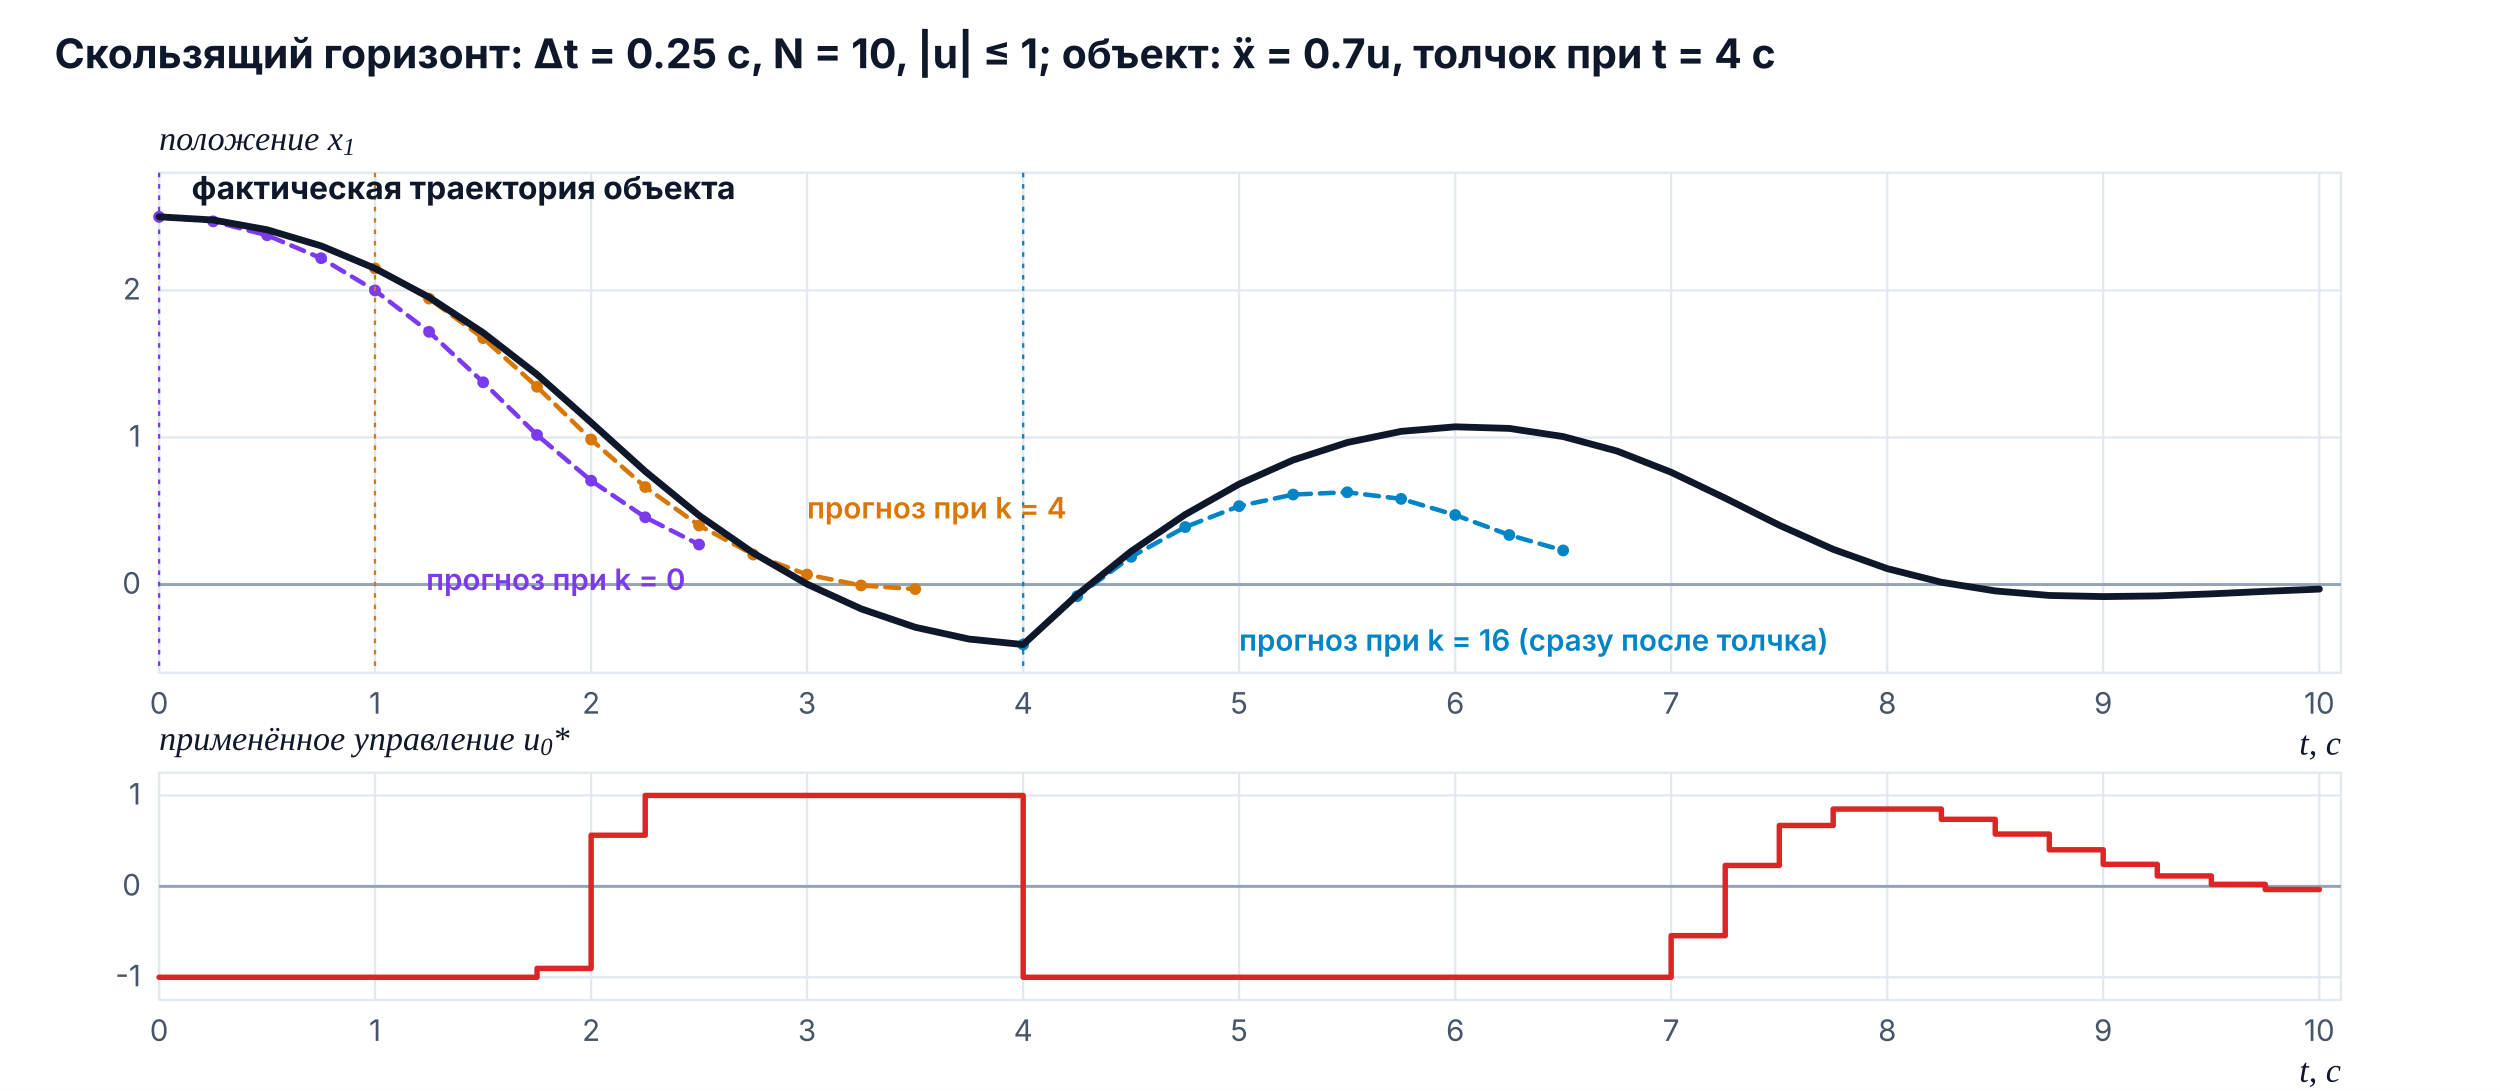
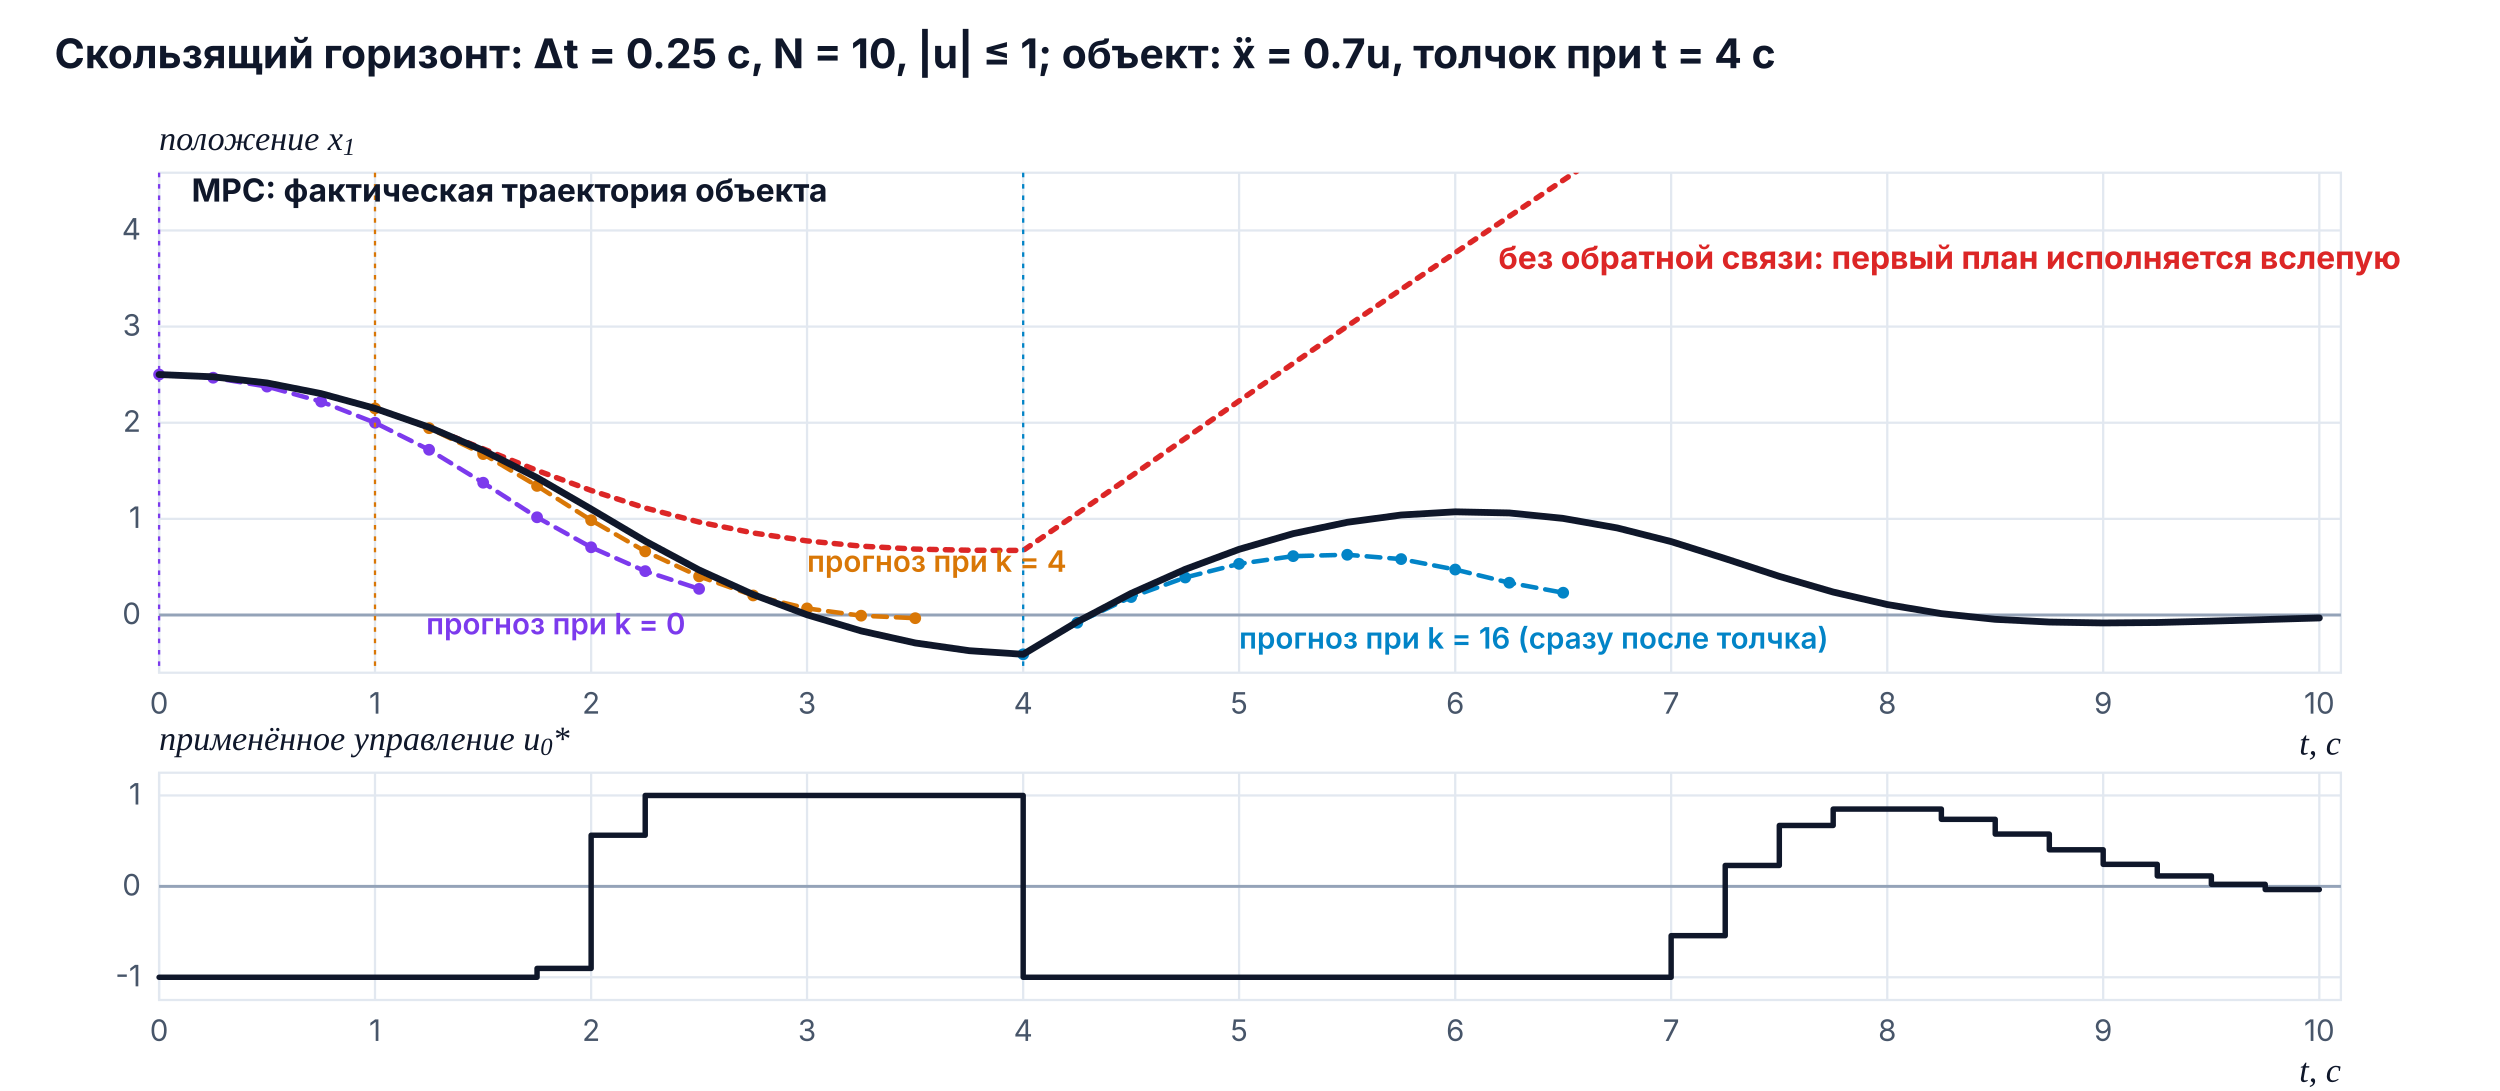
<svg xmlns="http://www.w3.org/2000/svg" viewBox="0 0 1100 480" width="1100" height="480" font-family="Inter, 'Segoe UI', Roboto, Arial, sans-serif">
  <rect width="1100" height="480" fill="#ffffff" />
  <defs>
    <marker id="arr" viewBox="0 0 10 10" refX="9" refY="5" markerWidth="7" markerHeight="7" orient="auto-start-reverse">
      <path d="M0,0 L10,5 L0,10 z" fill="#475569" />
    </marker>
    <marker id="arrB" viewBox="0 0 10 10" refX="9" refY="5" markerWidth="7" markerHeight="7" orient="auto-start-reverse">
      <path d="M0,0 L10,5 L0,10 z" fill="#2563eb" />
    </marker>
    <marker id="arrR" viewBox="0 0 10 10" refX="9" refY="5" markerWidth="7" markerHeight="7" orient="auto-start-reverse">
      <path d="M0,0 L10,5 L0,10 z" fill="#dc2626" />
    </marker>
    <marker id="arrG" viewBox="0 0 10 10" refX="9" refY="5" markerWidth="7" markerHeight="7" orient="auto-start-reverse">
      <path d="M0,0 L10,5 L0,10 z" fill="#059669" />
    </marker>
    <marker id="arrP" viewBox="0 0 10 10" refX="9" refY="5" markerWidth="7" markerHeight="7" orient="auto-start-reverse">
      <path d="M0,0 L10,5 L0,10 z" fill="#7c3aed" />
    </marker>
    <marker id="arrA" viewBox="0 0 10 10" refX="9" refY="5" markerWidth="7" markerHeight="7" orient="auto-start-reverse">
      <path d="M0,0 L10,5 L0,10 z" fill="#d97706" />
    </marker>
  </defs>
  <text x="24.0" y="30.0" font-size="18" fill="#0f172a" text-anchor="start" font-weight="700">Скользящий горизонт: Δt = 0.25 с, N = 10, |u| ≤ 1; объект: ẍ = 0.7u, толчок при t = 4 с</text>
  <rect x="70.0" y="76.0" width="960.0" height="220.0" rx="0" fill="#ffffff" stroke="#e2e8f0" stroke-width="1" />
  <line x1="70.0" y1="76.0" x2="70.0" y2="296.0" stroke="#e2e8f0" stroke-width="1" />
  <text x="70.0" y="314.0" font-size="13" fill="#475569" text-anchor="middle" font-weight="400">0</text>
  <line x1="165.0" y1="76.0" x2="165.0" y2="296.0" stroke="#e2e8f0" stroke-width="1" />
  <text x="165.0" y="314.0" font-size="13" fill="#475569" text-anchor="middle" font-weight="400">1</text>
  <line x1="260.1" y1="76.0" x2="260.1" y2="296.0" stroke="#e2e8f0" stroke-width="1" />
  <text x="260.1" y="314.0" font-size="13" fill="#475569" text-anchor="middle" font-weight="400">2</text>
  <line x1="355.1" y1="76.0" x2="355.1" y2="296.0" stroke="#e2e8f0" stroke-width="1" />
  <text x="355.1" y="314.0" font-size="13" fill="#475569" text-anchor="middle" font-weight="400">3</text>
  <line x1="450.2" y1="76.0" x2="450.2" y2="296.0" stroke="#e2e8f0" stroke-width="1" />
  <text x="450.2" y="314.0" font-size="13" fill="#475569" text-anchor="middle" font-weight="400">4</text>
  <line x1="545.2" y1="76.0" x2="545.2" y2="296.0" stroke="#e2e8f0" stroke-width="1" />
  <text x="545.2" y="314.0" font-size="13" fill="#475569" text-anchor="middle" font-weight="400">5</text>
  <line x1="640.3" y1="76.0" x2="640.3" y2="296.0" stroke="#e2e8f0" stroke-width="1" />
  <text x="640.3" y="314.0" font-size="13" fill="#475569" text-anchor="middle" font-weight="400">6</text>
  <line x1="735.3" y1="76.0" x2="735.3" y2="296.0" stroke="#e2e8f0" stroke-width="1" />
  <text x="735.3" y="314.0" font-size="13" fill="#475569" text-anchor="middle" font-weight="400">7</text>
  <line x1="830.4" y1="76.0" x2="830.4" y2="296.0" stroke="#e2e8f0" stroke-width="1" />
  <text x="830.4" y="314.0" font-size="13" fill="#475569" text-anchor="middle" font-weight="400">8</text>
  <line x1="925.4" y1="76.0" x2="925.4" y2="296.0" stroke="#e2e8f0" stroke-width="1" />
  <text x="925.4" y="314.0" font-size="13" fill="#475569" text-anchor="middle" font-weight="400">9</text>
  <line x1="1020.5" y1="76.0" x2="1020.5" y2="296.0" stroke="#e2e8f0" stroke-width="1" />
  <text x="1020.5" y="314.0" font-size="13" fill="#475569" text-anchor="middle" font-weight="400">10</text>
-   <line x1="70.0" y1="257.2" x2="1030.0" y2="257.2" stroke="#e2e8f0" stroke-width="1" />
-   <text x="62.0" y="261.2" font-size="13" fill="#475569" text-anchor="end" font-weight="400">0</text>
-   <line x1="70.0" y1="192.5" x2="1030.0" y2="192.5" stroke="#e2e8f0" stroke-width="1" />
-   <text x="62.0" y="196.5" font-size="13" fill="#475569" text-anchor="end" font-weight="400">1</text>
-   <line x1="70.0" y1="127.8" x2="1030.0" y2="127.8" stroke="#e2e8f0" stroke-width="1" />
-   <text x="62.0" y="131.8" font-size="13" fill="#475569" text-anchor="end" font-weight="400">2</text>
-   <line x1="70.0" y1="257.2" x2="1030.0" y2="257.2" stroke="#94a3b8" stroke-width="1.3" />
+   <line x1="70.0" y1="270.6" x2="1030.0" y2="270.6" stroke="#e2e8f0" stroke-width="1" />
+   <text x="62.0" y="274.6" font-size="13" fill="#475569" text-anchor="end" font-weight="400">0</text>
+   <line x1="70.0" y1="228.3" x2="1030.0" y2="228.3" stroke="#e2e8f0" stroke-width="1" />
+   <text x="62.0" y="232.3" font-size="13" fill="#475569" text-anchor="end" font-weight="400">1</text>
+   <line x1="70.0" y1="186.0" x2="1030.0" y2="186.0" stroke="#e2e8f0" stroke-width="1" />
+   <text x="62.0" y="190.0" font-size="13" fill="#475569" text-anchor="end" font-weight="400">2</text>
+   <line x1="70.0" y1="143.7" x2="1030.0" y2="143.7" stroke="#e2e8f0" stroke-width="1" />
+   <text x="62.0" y="147.7" font-size="13" fill="#475569" text-anchor="end" font-weight="400">3</text>
+   <line x1="70.0" y1="101.4" x2="1030.0" y2="101.4" stroke="#e2e8f0" stroke-width="1" />
+   <text x="62.0" y="105.4" font-size="13" fill="#475569" text-anchor="end" font-weight="400">4</text>
+   <line x1="70.0" y1="270.6" x2="1030.0" y2="270.6" stroke="#94a3b8" stroke-width="1.3" />
  <text x="1030.0" y="332.0" font-size="15" fill="#0f172a" text-anchor="end" font-weight="400" font-style="italic" font-family="'Times New Roman', 'STIX Two Text', serif">t, с</text>
  <text x="70.0" y="66.0" font-size="15" fill="#0f172a" text-anchor="start" font-weight="400" font-style="italic" font-family="'Times New Roman', 'STIX Two Text', serif">положение x<tspan baseline-shift="sub" font-size="72%">1</tspan>
  </text>
-   <polyline points="70.0,95.4 93.8,97.4 117.5,103.5 141.3,113.6 165.0,127.8 188.8,146.0 212.6,168.2 236.3,191.4 260.1,211.5 283.9,227.6 307.6,239.6" fill="none" stroke="#7c3aed" stroke-width="2.0" stroke-linejoin="round" stroke-linecap="round" opacity="1.0" stroke-dasharray="6 4" />
-   <circle cx="70.0" cy="95.4" r="2.6" fill="#7c3aed" stroke="none" stroke-width="1.5" />
-   <circle cx="93.8" cy="97.4" r="2.6" fill="#7c3aed" stroke="none" stroke-width="1.5" />
-   <circle cx="117.5" cy="103.5" r="2.6" fill="#7c3aed" stroke="none" stroke-width="1.5" />
-   <circle cx="141.3" cy="113.6" r="2.6" fill="#7c3aed" stroke="none" stroke-width="1.5" />
-   <circle cx="165.0" cy="127.8" r="2.6" fill="#7c3aed" stroke="none" stroke-width="1.5" />
-   <circle cx="188.8" cy="146.0" r="2.6" fill="#7c3aed" stroke="none" stroke-width="1.5" />
-   <circle cx="212.6" cy="168.2" r="2.6" fill="#7c3aed" stroke="none" stroke-width="1.5" />
-   <circle cx="236.3" cy="191.4" r="2.6" fill="#7c3aed" stroke="none" stroke-width="1.5" />
-   <circle cx="260.1" cy="211.5" r="2.6" fill="#7c3aed" stroke="none" stroke-width="1.5" />
-   <circle cx="283.9" cy="227.6" r="2.6" fill="#7c3aed" stroke="none" stroke-width="1.5" />
-   <circle cx="307.6" cy="239.6" r="2.6" fill="#7c3aed" stroke="none" stroke-width="1.5" />
+   <clipPath id="clipMPC">
+     <rect x="70" y="76" width="960" height="220" />
+   </clipPath>
+   <g clip-path="url(#clipMPC)">
+     <polyline points="70.0,164.8 93.8,165.8 117.5,168.5 141.3,173.2 165.0,179.7 188.8,188.0 212.6,197.5 236.3,207.0 260.1,215.8 283.9,223.5 307.6,229.7 331.4,234.5 355.1,238.0 378.9,240.3 402.7,241.6 426.4,242.1 450.2,242.2 474.0,225.9 497.7,209.5 521.5,192.9 545.2,176.4 569.0,159.9 592.8,143.5 616.5,127.3 640.3,111.2 664.1,95.2 687.8,79.3 711.6,63.5 735.3,47.7 759.1,32.0 782.9,16.3 806.6,0.6 830.4,-15.1 854.2,-30.8 877.9,-46.6 901.7,-62.4 925.4,-78.2 949.2,-94.0 973.0,-109.9 996.7,-125.8 1020.5,-141.7" fill="none" stroke="#dc2626" stroke-width="2.4" stroke-linejoin="round" stroke-linecap="round" opacity="1.0" stroke-dasharray="3 4" />
+   </g>
+   <polyline points="70.0,164.8 93.8,166.2 117.5,170.1 141.3,176.7 165.0,186.0 188.8,197.9 212.6,212.4 236.3,227.6 260.1,240.8 283.9,251.3 307.6,259.1" fill="none" stroke="#7c3aed" stroke-width="2.0" stroke-linejoin="round" stroke-linecap="round" opacity="1.0" stroke-dasharray="6 4" />
+   <circle cx="70.0" cy="164.8" r="2.6" fill="#7c3aed" stroke="none" stroke-width="1.5" />
+   <circle cx="93.8" cy="166.2" r="2.6" fill="#7c3aed" stroke="none" stroke-width="1.5" />
+   <circle cx="117.5" cy="170.1" r="2.6" fill="#7c3aed" stroke="none" stroke-width="1.5" />
+   <circle cx="141.3" cy="176.7" r="2.6" fill="#7c3aed" stroke="none" stroke-width="1.5" />
+   <circle cx="165.0" cy="186.0" r="2.6" fill="#7c3aed" stroke="none" stroke-width="1.5" />
+   <circle cx="188.8" cy="197.9" r="2.6" fill="#7c3aed" stroke="none" stroke-width="1.5" />
+   <circle cx="212.6" cy="212.4" r="2.6" fill="#7c3aed" stroke="none" stroke-width="1.5" />
+   <circle cx="236.3" cy="227.6" r="2.6" fill="#7c3aed" stroke="none" stroke-width="1.5" />
+   <circle cx="260.1" cy="240.8" r="2.6" fill="#7c3aed" stroke="none" stroke-width="1.5" />
+   <circle cx="283.9" cy="251.3" r="2.6" fill="#7c3aed" stroke="none" stroke-width="1.5" />
+   <circle cx="307.6" cy="259.1" r="2.6" fill="#7c3aed" stroke="none" stroke-width="1.5" />
  <line x1="70.0" y1="76.0" x2="70.0" y2="296.0" stroke="#7c3aed" stroke-width="1" stroke-dasharray="2 3" />
-   <polyline points="165.0,118.1 188.8,131.4 212.6,148.8 236.3,170.2 260.1,193.4 283.9,214.3 307.6,231.2 331.4,244.0 355.1,252.8 378.9,257.6 402.7,259.2" fill="none" stroke="#d97706" stroke-width="2.0" stroke-linejoin="round" stroke-linecap="round" opacity="1.0" stroke-dasharray="6 4" />
-   <circle cx="165.0" cy="118.1" r="2.6" fill="#d97706" stroke="none" stroke-width="1.5" />
-   <circle cx="188.8" cy="131.4" r="2.6" fill="#d97706" stroke="none" stroke-width="1.5" />
-   <circle cx="212.6" cy="148.8" r="2.6" fill="#d97706" stroke="none" stroke-width="1.5" />
-   <circle cx="236.3" cy="170.2" r="2.6" fill="#d97706" stroke="none" stroke-width="1.5" />
-   <circle cx="260.1" cy="193.4" r="2.6" fill="#d97706" stroke="none" stroke-width="1.5" />
-   <circle cx="283.9" cy="214.3" r="2.6" fill="#d97706" stroke="none" stroke-width="1.5" />
-   <circle cx="307.6" cy="231.2" r="2.6" fill="#d97706" stroke="none" stroke-width="1.5" />
-   <circle cx="331.4" cy="244.0" r="2.6" fill="#d97706" stroke="none" stroke-width="1.5" />
-   <circle cx="355.1" cy="252.8" r="2.6" fill="#d97706" stroke="none" stroke-width="1.5" />
-   <circle cx="378.9" cy="257.6" r="2.6" fill="#d97706" stroke="none" stroke-width="1.5" />
-   <circle cx="402.7" cy="259.2" r="2.6" fill="#d97706" stroke="none" stroke-width="1.5" />
+   <polyline points="165.0,179.7 188.8,188.4 212.6,199.8 236.3,213.8 260.1,228.9 283.9,242.6 307.6,253.6 331.4,262.0 355.1,267.7 378.9,270.9 402.7,272.0" fill="none" stroke="#d97706" stroke-width="2.0" stroke-linejoin="round" stroke-linecap="round" opacity="1.0" stroke-dasharray="6 4" />
+   <circle cx="165.0" cy="179.7" r="2.6" fill="#d97706" stroke="none" stroke-width="1.5" />
+   <circle cx="188.8" cy="188.4" r="2.6" fill="#d97706" stroke="none" stroke-width="1.5" />
+   <circle cx="212.6" cy="199.8" r="2.6" fill="#d97706" stroke="none" stroke-width="1.5" />
+   <circle cx="236.3" cy="213.8" r="2.6" fill="#d97706" stroke="none" stroke-width="1.5" />
+   <circle cx="260.1" cy="228.9" r="2.6" fill="#d97706" stroke="none" stroke-width="1.5" />
+   <circle cx="283.9" cy="242.6" r="2.6" fill="#d97706" stroke="none" stroke-width="1.5" />
+   <circle cx="307.6" cy="253.6" r="2.6" fill="#d97706" stroke="none" stroke-width="1.5" />
+   <circle cx="331.4" cy="262.0" r="2.6" fill="#d97706" stroke="none" stroke-width="1.5" />
+   <circle cx="355.1" cy="267.7" r="2.6" fill="#d97706" stroke="none" stroke-width="1.5" />
+   <circle cx="378.9" cy="270.9" r="2.6" fill="#d97706" stroke="none" stroke-width="1.5" />
+   <circle cx="402.7" cy="272.0" r="2.6" fill="#d97706" stroke="none" stroke-width="1.5" />
  <line x1="165.0" y1="76.0" x2="165.0" y2="296.0" stroke="#d97706" stroke-width="1" stroke-dasharray="2 3" />
-   <polyline points="450.2,283.6 474.0,262.3 497.7,245.0 521.5,231.9 545.2,222.7 569.0,217.6 592.8,216.6 616.5,219.5 640.3,226.6 664.1,235.4 687.8,242.2" fill="none" stroke="#0284c7" stroke-width="2.0" stroke-linejoin="round" stroke-linecap="round" opacity="1.0" stroke-dasharray="6 4" />
-   <circle cx="450.2" cy="283.6" r="2.6" fill="#0284c7" stroke="none" stroke-width="1.5" />
-   <circle cx="474.0" cy="262.3" r="2.6" fill="#0284c7" stroke="none" stroke-width="1.5" />
-   <circle cx="497.7" cy="245.0" r="2.6" fill="#0284c7" stroke="none" stroke-width="1.5" />
-   <circle cx="521.5" cy="231.9" r="2.6" fill="#0284c7" stroke="none" stroke-width="1.5" />
-   <circle cx="545.2" cy="222.7" r="2.6" fill="#0284c7" stroke="none" stroke-width="1.5" />
-   <circle cx="569.0" cy="217.6" r="2.6" fill="#0284c7" stroke="none" stroke-width="1.5" />
-   <circle cx="592.8" cy="216.6" r="2.6" fill="#0284c7" stroke="none" stroke-width="1.5" />
-   <circle cx="616.5" cy="219.5" r="2.6" fill="#0284c7" stroke="none" stroke-width="1.5" />
-   <circle cx="640.3" cy="226.6" r="2.6" fill="#0284c7" stroke="none" stroke-width="1.5" />
-   <circle cx="664.1" cy="235.4" r="2.6" fill="#0284c7" stroke="none" stroke-width="1.5" />
-   <circle cx="687.8" cy="242.2" r="2.6" fill="#0284c7" stroke="none" stroke-width="1.5" />
+   <polyline points="450.2,287.9 474.0,274.0 497.7,262.7 521.5,254.1 545.2,248.1 569.0,244.7 592.8,244.1 616.5,246.0 640.3,250.6 664.1,256.4 687.8,260.8" fill="none" stroke="#0284c7" stroke-width="2.0" stroke-linejoin="round" stroke-linecap="round" opacity="1.0" stroke-dasharray="6 4" />
+   <circle cx="450.2" cy="287.9" r="2.6" fill="#0284c7" stroke="none" stroke-width="1.5" />
+   <circle cx="474.0" cy="274.0" r="2.6" fill="#0284c7" stroke="none" stroke-width="1.5" />
+   <circle cx="497.7" cy="262.7" r="2.6" fill="#0284c7" stroke="none" stroke-width="1.5" />
+   <circle cx="521.5" cy="254.1" r="2.6" fill="#0284c7" stroke="none" stroke-width="1.5" />
+   <circle cx="545.2" cy="248.1" r="2.6" fill="#0284c7" stroke="none" stroke-width="1.5" />
+   <circle cx="569.0" cy="244.7" r="2.6" fill="#0284c7" stroke="none" stroke-width="1.5" />
+   <circle cx="592.8" cy="244.1" r="2.6" fill="#0284c7" stroke="none" stroke-width="1.5" />
+   <circle cx="616.5" cy="246.0" r="2.6" fill="#0284c7" stroke="none" stroke-width="1.5" />
+   <circle cx="640.3" cy="250.6" r="2.6" fill="#0284c7" stroke="none" stroke-width="1.5" />
+   <circle cx="664.1" cy="256.4" r="2.6" fill="#0284c7" stroke="none" stroke-width="1.5" />
+   <circle cx="687.8" cy="260.8" r="2.6" fill="#0284c7" stroke="none" stroke-width="1.5" />
  <line x1="450.2" y1="76.0" x2="450.2" y2="296.0" stroke="#0284c7" stroke-width="1" stroke-dasharray="2 3" />
-   <text x="301.6" y="259.6" font-size="13" fill="#7c3aed" text-anchor="end" font-weight="600">прогноз при k = 0</text>
-   <text x="355.1" y="228.1" font-size="13" fill="#d97706" text-anchor="start" font-weight="600">прогноз при k = 4</text>
-   <text x="545.2" y="286.3" font-size="13" fill="#0284c7" text-anchor="start" font-weight="600">прогноз при k = 16 (сразу после толчка)</text>
-   <polyline points="70.0,95.4 93.8,96.8 117.5,101.1 141.3,108.2 165.0,118.1 188.8,130.8 212.6,146.4 236.3,164.8 260.1,185.9 283.9,207.4 307.6,226.8 331.4,243.3 355.1,257.0 378.9,267.9 402.7,276.0 426.4,281.2 450.2,283.6 474.0,261.7 497.7,242.6 521.5,226.4 545.2,213.0 569.0,202.4 592.8,194.7 616.5,189.8 640.3,187.8 664.1,188.5 687.8,192.1 711.6,198.5 735.3,207.8 759.1,219.2 782.9,231.1 806.6,241.7 830.4,250.2 854.2,256.2 877.9,260.0 901.7,262.0 925.4,262.5 949.2,262.2 973.0,261.3 996.7,260.2 1020.5,259.2" fill="none" stroke="#0f172a" stroke-width="3.0" stroke-linejoin="round" stroke-linecap="round" opacity="1.0" />
-   <text x="84.3" y="87.6" font-size="14" fill="#0f172a" text-anchor="start" font-weight="700">фактическая траектория объекта</text>
+   <text x="301.6" y="279.1" font-size="13" fill="#7c3aed" text-anchor="end" font-weight="600">прогноз при k = 0</text>
+   <text x="355.1" y="251.6" font-size="13" fill="#d97706" text-anchor="start" font-weight="600">прогноз при k = 4</text>
+   <text x="545.2" y="285.4" font-size="13" fill="#0284c7" text-anchor="start" font-weight="600">прогноз при k = 16 (сразу после толчка)</text>
+   <polyline points="70.0,164.8 93.8,165.8 117.5,168.5 141.3,173.2 165.0,179.7 188.8,188.0 212.6,198.2 236.3,210.2 260.1,224.0 283.9,238.1 307.6,250.8 331.4,261.6 355.1,270.5 378.9,277.6 402.7,282.9 426.4,286.3 450.2,287.9 474.0,273.6 497.7,261.1 521.5,250.5 545.2,241.7 569.0,234.8 592.8,229.8 616.5,226.6 640.3,225.2 664.1,225.7 687.8,228.1 711.6,232.3 735.3,238.3 759.1,245.8 782.9,253.6 806.6,260.5 830.4,266.0 854.2,270.0 877.9,272.5 901.7,273.7 925.4,274.1 949.2,273.9 973.0,273.3 996.7,272.6 1020.5,271.9" fill="none" stroke="#0f172a" stroke-width="3.0" stroke-linejoin="round" stroke-linecap="round" opacity="1.0" />
+   <text x="84.3" y="88.7" font-size="14" fill="#0f172a" text-anchor="start" font-weight="700">MPC: фактическая траектория объекта</text>
+   <text x="659.3" y="118.3" font-size="14" fill="#dc2626" text-anchor="start" font-weight="700">без обратной связи: первый план исполняется вслепую</text>
  <rect x="70.0" y="340.0" width="960.0" height="100.0" rx="0" fill="#ffffff" stroke="#e2e8f0" stroke-width="1" />
  <line x1="70.0" y1="340.0" x2="70.0" y2="440.0" stroke="#e2e8f0" stroke-width="1" />
  <text x="70.0" y="458.0" font-size="13" fill="#475569" text-anchor="middle" font-weight="400">0</text>
  <line x1="165.0" y1="340.0" x2="165.0" y2="440.0" stroke="#e2e8f0" stroke-width="1" />
  <text x="165.0" y="458.0" font-size="13" fill="#475569" text-anchor="middle" font-weight="400">1</text>
  <line x1="260.1" y1="340.0" x2="260.1" y2="440.0" stroke="#e2e8f0" stroke-width="1" />
  <text x="260.1" y="458.0" font-size="13" fill="#475569" text-anchor="middle" font-weight="400">2</text>
  <line x1="355.1" y1="340.0" x2="355.1" y2="440.0" stroke="#e2e8f0" stroke-width="1" />
  <text x="355.1" y="458.0" font-size="13" fill="#475569" text-anchor="middle" font-weight="400">3</text>
  <line x1="450.2" y1="340.0" x2="450.2" y2="440.0" stroke="#e2e8f0" stroke-width="1" />
  <text x="450.2" y="458.0" font-size="13" fill="#475569" text-anchor="middle" font-weight="400">4</text>
  <line x1="545.2" y1="340.0" x2="545.2" y2="440.0" stroke="#e2e8f0" stroke-width="1" />
  <text x="545.2" y="458.0" font-size="13" fill="#475569" text-anchor="middle" font-weight="400">5</text>
  <line x1="640.3" y1="340.0" x2="640.3" y2="440.0" stroke="#e2e8f0" stroke-width="1" />
  <text x="640.3" y="458.0" font-size="13" fill="#475569" text-anchor="middle" font-weight="400">6</text>
  <line x1="735.3" y1="340.0" x2="735.3" y2="440.0" stroke="#e2e8f0" stroke-width="1" />
  <text x="735.3" y="458.0" font-size="13" fill="#475569" text-anchor="middle" font-weight="400">7</text>
  <line x1="830.4" y1="340.0" x2="830.4" y2="440.0" stroke="#e2e8f0" stroke-width="1" />
  <text x="830.4" y="458.0" font-size="13" fill="#475569" text-anchor="middle" font-weight="400">8</text>
  <line x1="925.4" y1="340.0" x2="925.4" y2="440.0" stroke="#e2e8f0" stroke-width="1" />
  <text x="925.4" y="458.0" font-size="13" fill="#475569" text-anchor="middle" font-weight="400">9</text>
  <line x1="1020.5" y1="340.0" x2="1020.5" y2="440.0" stroke="#e2e8f0" stroke-width="1" />
  <text x="1020.5" y="458.0" font-size="13" fill="#475569" text-anchor="middle" font-weight="400">10</text>
  <line x1="70.0" y1="430.0" x2="1030.0" y2="430.0" stroke="#e2e8f0" stroke-width="1" />
  <text x="62.0" y="434.0" font-size="13" fill="#475569" text-anchor="end" font-weight="400">-1</text>
  <line x1="70.0" y1="390.0" x2="1030.0" y2="390.0" stroke="#e2e8f0" stroke-width="1" />
  <text x="62.0" y="394.0" font-size="13" fill="#475569" text-anchor="end" font-weight="400">0</text>
  <line x1="70.0" y1="350.0" x2="1030.0" y2="350.0" stroke="#e2e8f0" stroke-width="1" />
  <text x="62.0" y="354.0" font-size="13" fill="#475569" text-anchor="end" font-weight="400">1</text>
  <line x1="70.0" y1="390.0" x2="1030.0" y2="390.0" stroke="#94a3b8" stroke-width="1.3" />
  <text x="1030.0" y="476.0" font-size="15" fill="#0f172a" text-anchor="end" font-weight="400" font-style="italic" font-family="'Times New Roman', 'STIX Two Text', serif">t, с</text>
  <text x="70.0" y="330.0" font-size="15" fill="#0f172a" text-anchor="start" font-weight="400" font-style="italic" font-family="'Times New Roman', 'STIX Two Text', serif">применённое управление u<tspan baseline-shift="sub" font-size="72%">0</tspan>*</text>
-   <polyline points="70.0,430.0 93.8,430.0 93.8,430.0 117.5,430.0 117.5,430.0 141.3,430.0 141.3,430.0 165.0,430.0 165.0,430.0 188.8,430.0 188.8,430.0 212.6,430.0 212.6,430.0 236.3,430.0 236.3,426.1 260.1,426.1 260.1,367.5 283.9,367.5 283.9,350.0 307.6,350.0 307.6,350.0 331.4,350.0 331.4,350.0 355.1,350.0 355.1,350.0 378.9,350.0 378.9,350.0 402.7,350.0 402.7,350.0 426.4,350.0 426.4,350.0 450.2,350.0 450.2,430.0 474.0,430.0 474.0,430.0 497.7,430.0 497.7,430.0 521.5,430.0 521.5,430.0 545.2,430.0 545.2,430.0 569.0,430.0 569.0,430.0 592.8,430.0 592.8,430.0 616.5,430.0 616.5,430.0 640.3,430.0 640.3,430.0 664.1,430.0 664.1,430.0 687.8,430.0 687.8,430.0 711.6,430.0 711.6,430.0 735.3,430.0 735.3,411.7 759.1,411.7 759.1,380.8 782.9,380.8 782.9,363.2 806.6,363.2 806.6,356.0 830.4,356.0 830.4,356.0 854.2,356.0 854.2,360.5 877.9,360.5 877.9,367.0 901.7,367.0 901.7,373.9 925.4,373.9 925.4,380.3 949.2,380.3 949.2,385.4 973.0,385.4 973.0,389.1 996.7,389.1 996.7,391.4 1020.5,391.4" fill="none" stroke="#dc2626" stroke-width="2.4" stroke-linejoin="round" stroke-linecap="round" opacity="1.0" />
+   <polyline points="70.0,430.0 93.8,430.0 93.8,430.0 117.5,430.0 117.5,430.0 141.3,430.0 141.3,430.0 165.0,430.0 165.0,430.0 188.8,430.0 188.8,430.0 212.6,430.0 212.6,430.0 236.3,430.0 236.3,426.1 260.1,426.1 260.1,367.5 283.9,367.5 283.9,350.0 307.6,350.0 307.6,350.0 331.4,350.0 331.4,350.0 355.1,350.0 355.1,350.0 378.9,350.0 378.9,350.0 402.7,350.0 402.7,350.0 426.4,350.0 426.4,350.0 450.2,350.0 450.2,430.0 474.0,430.0 474.0,430.0 497.7,430.0 497.7,430.0 521.5,430.0 521.5,430.0 545.2,430.0 545.2,430.0 569.0,430.0 569.0,430.0 592.8,430.0 592.8,430.0 616.5,430.0 616.5,430.0 640.3,430.0 640.3,430.0 664.1,430.0 664.1,430.0 687.8,430.0 687.8,430.0 711.6,430.0 711.6,430.0 735.3,430.0 735.3,411.7 759.1,411.7 759.1,380.8 782.9,380.8 782.9,363.2 806.6,363.2 806.6,356.0 830.4,356.0 830.4,356.0 854.2,356.0 854.2,360.5 877.9,360.5 877.9,367.0 901.7,367.0 901.7,373.9 925.4,373.9 925.4,380.3 949.2,380.3 949.2,385.4 973.0,385.4 973.0,389.1 996.7,389.1 996.7,391.4 1020.5,391.4" fill="none" stroke="#0f172a" stroke-width="2.4" stroke-linejoin="round" stroke-linecap="round" opacity="1.0" />
</svg>
